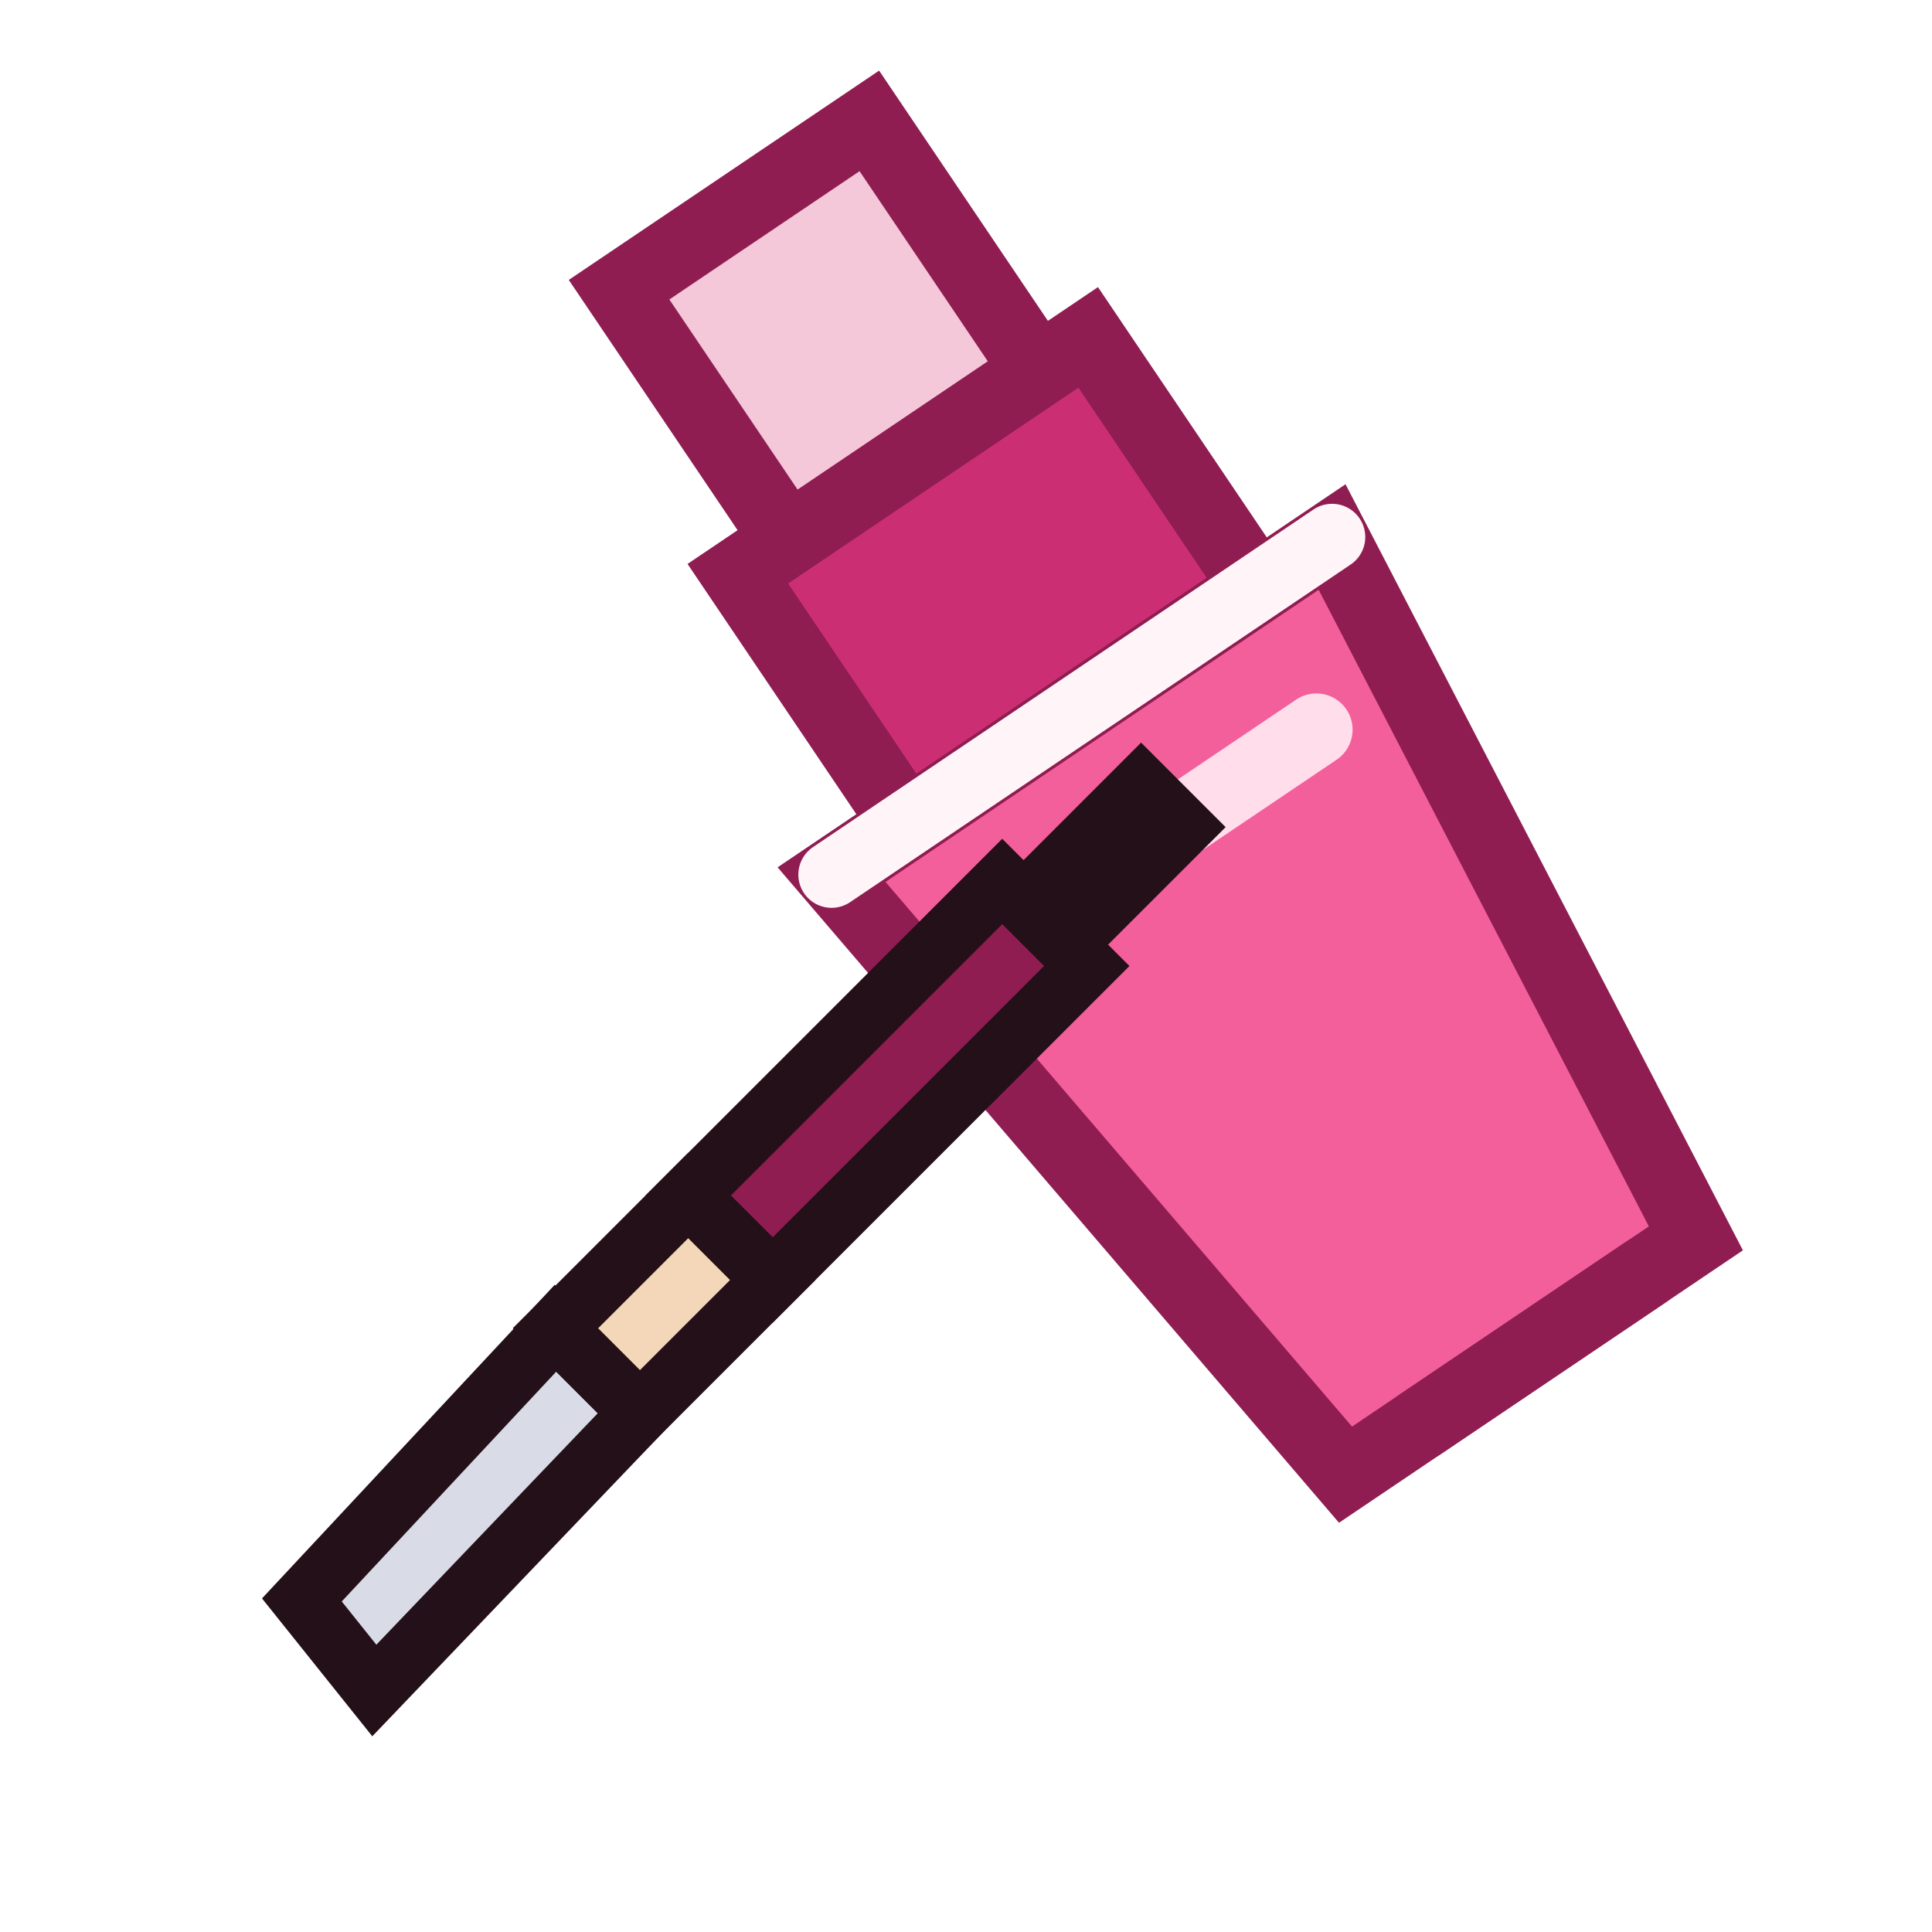
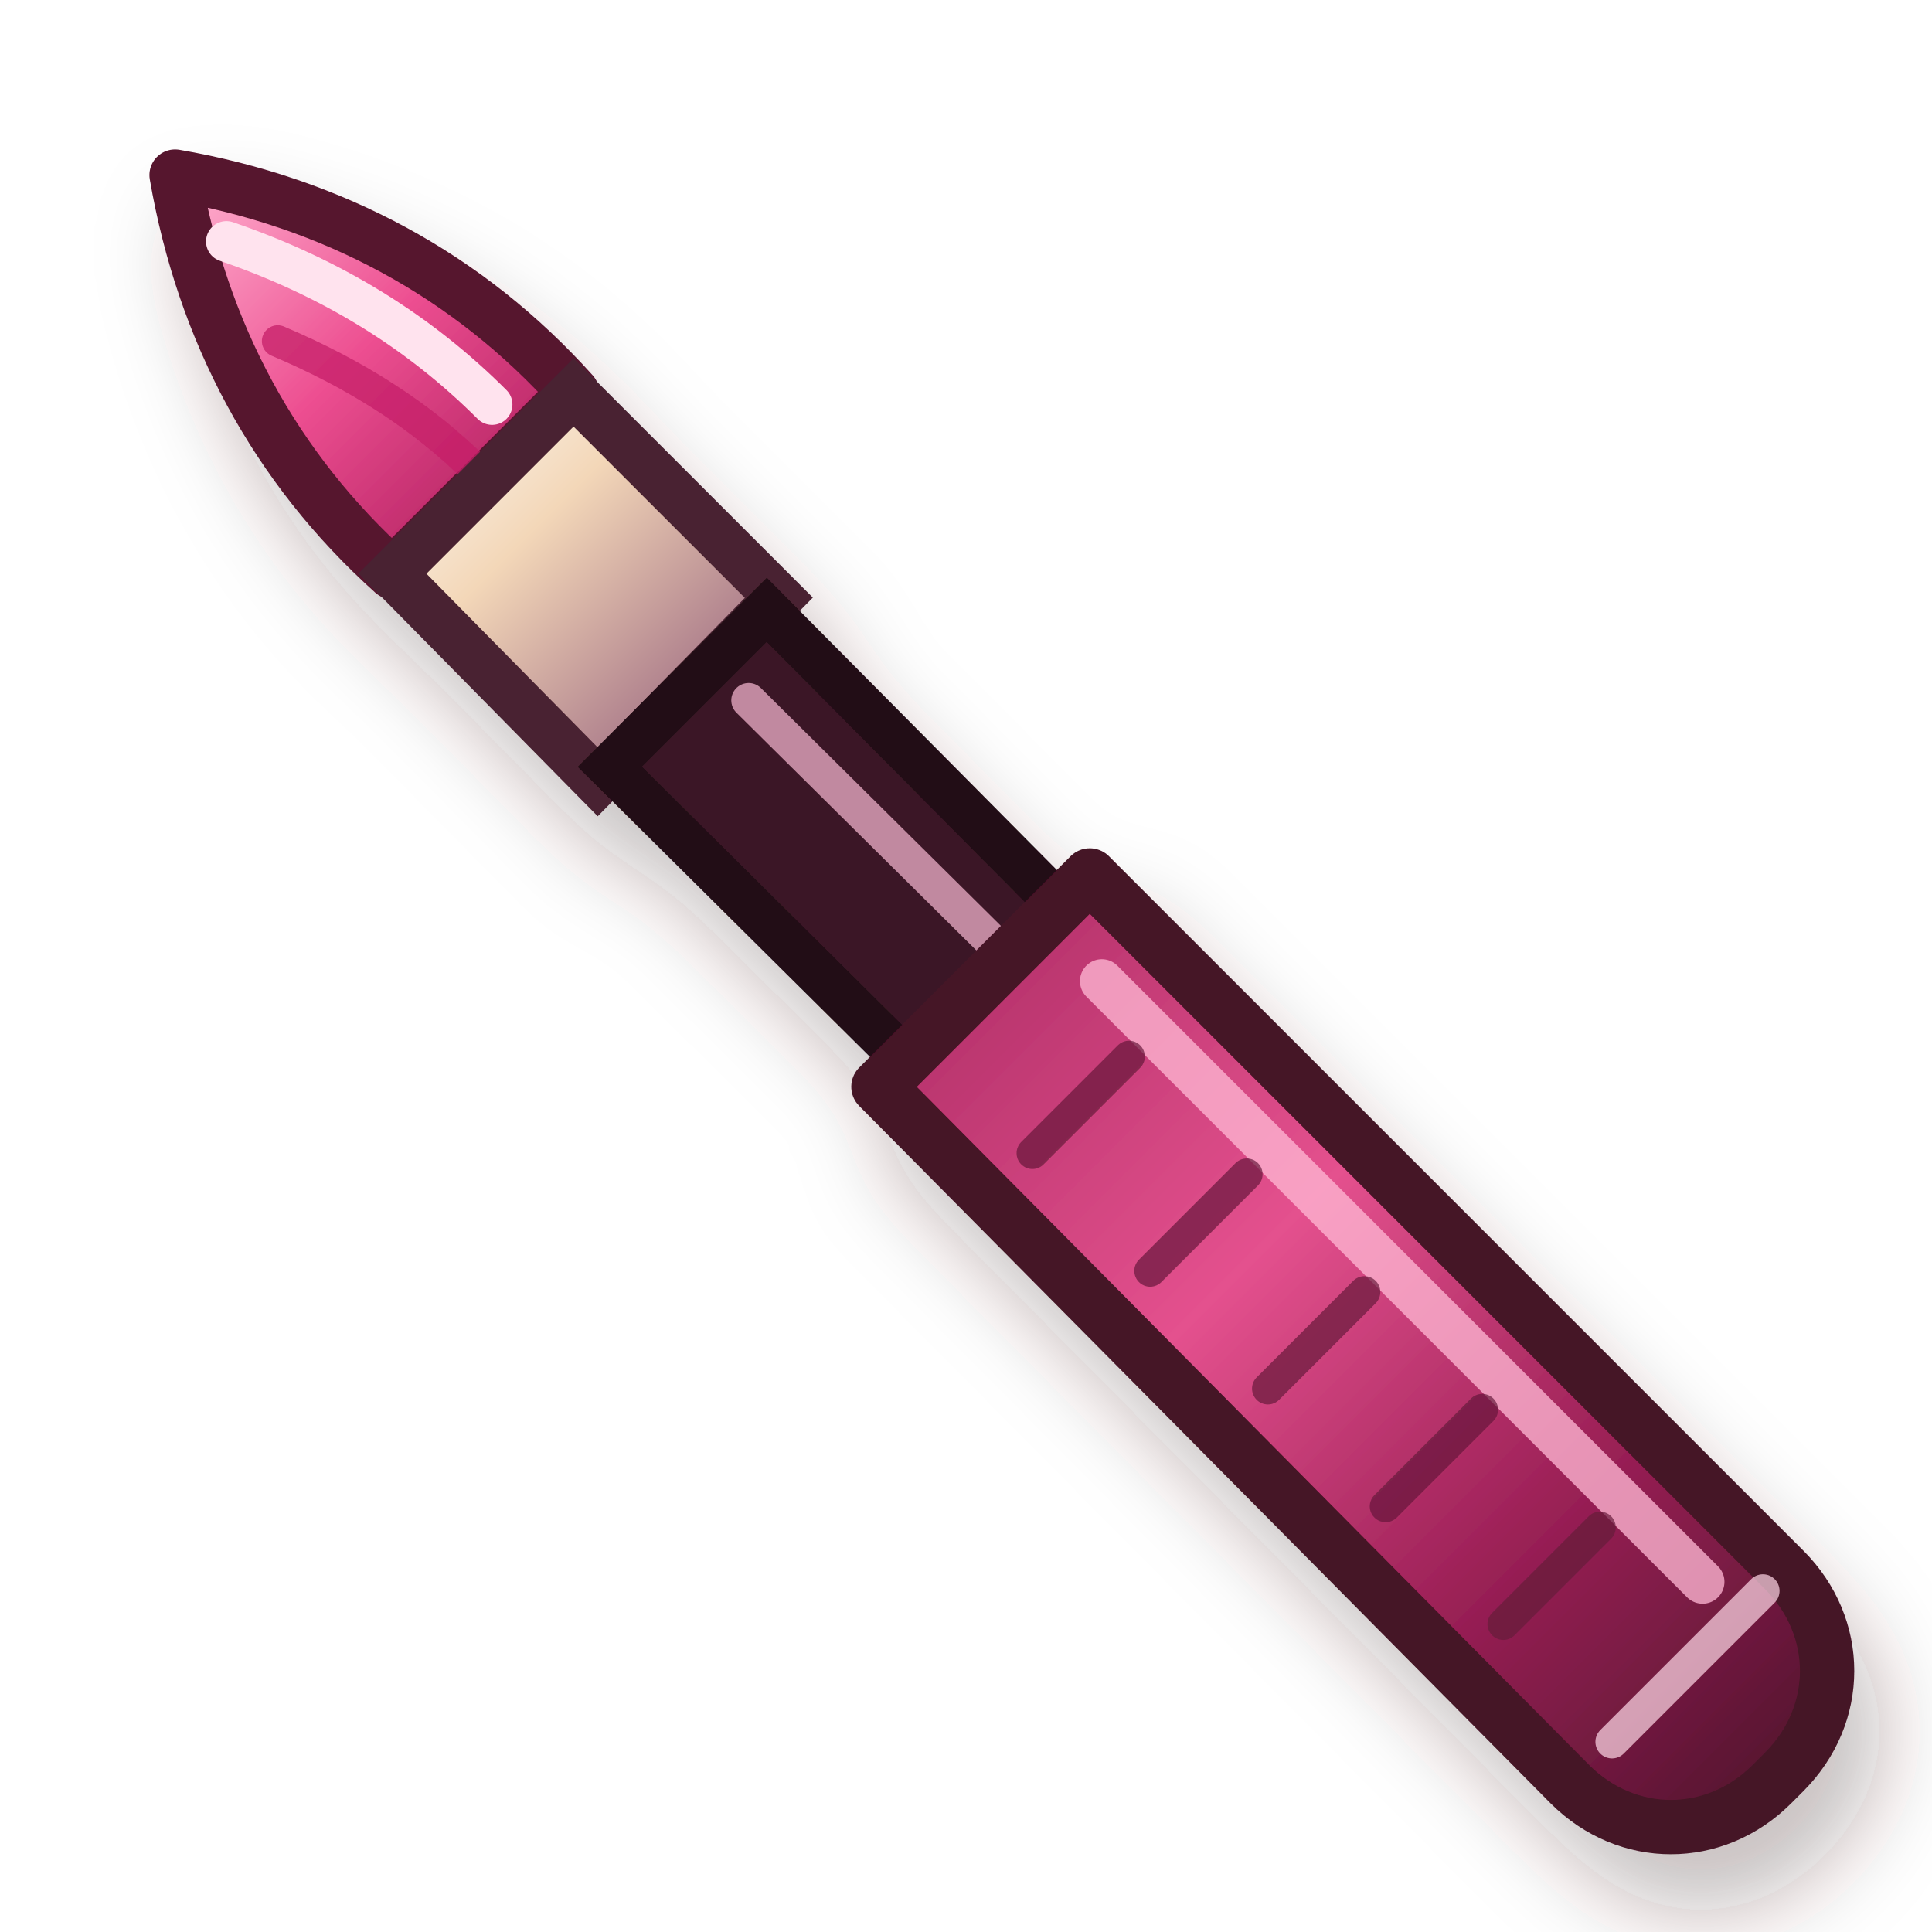
- <svg xmlns="http://www.w3.org/2000/svg" width="32" height="32" viewBox="0 0 32 32" fill="none">
-   <g transform="rotate(-34 16 16)">
-     <path d="M17.5 3.5h5v5h-5z" fill="#f4c7d9" stroke="#8f1d51" stroke-width="1.2" />
-     <path d="M16.5 8.5h7v5h-7z" fill="#cb2e72" stroke="#8f1d51" stroke-width="1.2" />
-     <path d="M15 13.5h10l-1.5 13h-7z" fill="#f35f9b" stroke="#8f1d51" stroke-width="1.2" />
-     <path d="M17 16h6" stroke="#ffddea" stroke-width="1.2" stroke-linecap="round" />
-     <path d="M18 26.5h4.5" stroke="#8f1d51" stroke-width="1.2" stroke-linecap="round" />
-     <path d="M15 13.5h10" stroke="#fff5f8" stroke-width="1.1" stroke-linecap="round" />
+ <svg xmlns="http://www.w3.org/2000/svg" width="32" height="32" viewBox="0 0 64 64" fill="none">
+   <defs>
+     <linearGradient id="polish" x1="6" y1="6" x2="18" y2="18" gradientUnits="userSpaceOnUse">
+       <stop stop-color="#ffb2d0" />
+       <stop offset="0.48" stop-color="#ed4f91" />
+       <stop offset="1" stop-color="#a71858" />
+     </linearGradient>
+     <linearGradient id="metal" x1="14" y1="12" x2="24" y2="22" gradientUnits="userSpaceOnUse">
+       <stop stop-color="#fff" />
+       <stop offset="0.46" stop-color="#f3d7b8" />
+       <stop offset="1" stop-color="#a97989" />
+     </linearGradient>
+     <linearGradient id="cap" x1="29" y1="29" x2="59" y2="59" gradientUnits="userSpaceOnUse">
+       <stop stop-color="#a72860" />
+       <stop offset="0.42" stop-color="#e4518e" />
+       <stop offset="0.72" stop-color="#9b2056" />
+       <stop offset="1" stop-color="#54152f" />
+     </linearGradient>
+     <filter id="shadow" x="-20%" y="-20%" width="150%" height="150%">
+       <feDropShadow dx="1" dy="2" stdDeviation="1.4" flood-color="#3b1426" flood-opacity="0.28" />
+     </filter>
+   </defs>
+   <g filter="url(#shadow)">
+     <path d="M5.8 5.8c5.2.9 9.7 3.3 13.2 7.2l-6 6C9.1 15.5 6.7 11 5.8 5.8Z" fill="url(#polish)" stroke="#57152f" stroke-width="1.7" stroke-linejoin="round" />
+     <path d="M7.5 8c3.5 1.2 6.4 3 8.8 5.4" stroke="#ffe3ee" stroke-width="1.35" stroke-linecap="round" />
+     <path d="M9.2 11.3c2.6 1.1 4.8 2.5 6.6 4.3" stroke="#c51f68" stroke-width="1.05" stroke-linecap="round" opacity="0.75" />
+     <path d="m13 19 6-6 6.8 6.8-6 6.1L13 19Z" fill="url(#metal)" stroke="#4a2332" stroke-width="1.6" />
+     <path d="m20.2 25.4 5.2-5.2 12.8 12.9-5.1 5.1-12.9-12.8Z" fill="#3b1727" stroke="#210c14" stroke-width="1.5" />
+     <path d="M24.8 23.2 35.7 34" stroke="#f5b6ce" stroke-width="1.15" stroke-linecap="round" opacity="0.72" />
+     <path d="m29.1 36 7-7 23 23c1.9 1.9 1.9 4.8 0 6.7l-.4.4c-1.9 1.9-4.8 1.9-6.7 0L29.1 36Z" fill="url(#cap)" stroke="#451225" stroke-width="1.8" stroke-linejoin="round" />
+     <path d="m36.5 32.5 19.9 19.9" stroke="#ffb8d3" stroke-width="1.45" stroke-linecap="round" opacity="0.76" />
+     <path d="m34.2 38.2 3.2-3.2M38.1 42.1l3.2-3.2M42 46l3.2-3.2M45.9 49.9l3.2-3.2M49.8 53.8l3.2-3.2" stroke="#641839" stroke-width="1.05" stroke-linecap="round" opacity="0.68" />
+     <path d="m53.4 57.7 5-5" stroke="#ffd8e7" stroke-width="1.1" stroke-linecap="round" opacity="0.7" />
  </g>
-   <path d="M5 26.5 9.2 22l1.4 1.4L6.2 28z" fill="#d9dce7" stroke="#241018" stroke-width="1" />
-   <path d="m9.2 22 2.2-2.2 1.4 1.4-2.2 2.2z" fill="#f3d7b8" stroke="#241018" stroke-width="1" />
-   <path d="m11.4 19.8 5.2-5.2 1.4 1.4-5.2 5.2z" fill="#8f1d51" stroke="#241018" stroke-width="1" />
-   <path d="m16.6 14.6 2.3-2.3 1.4 1.4-2.3 2.3z" fill="#241018" />
</svg>
